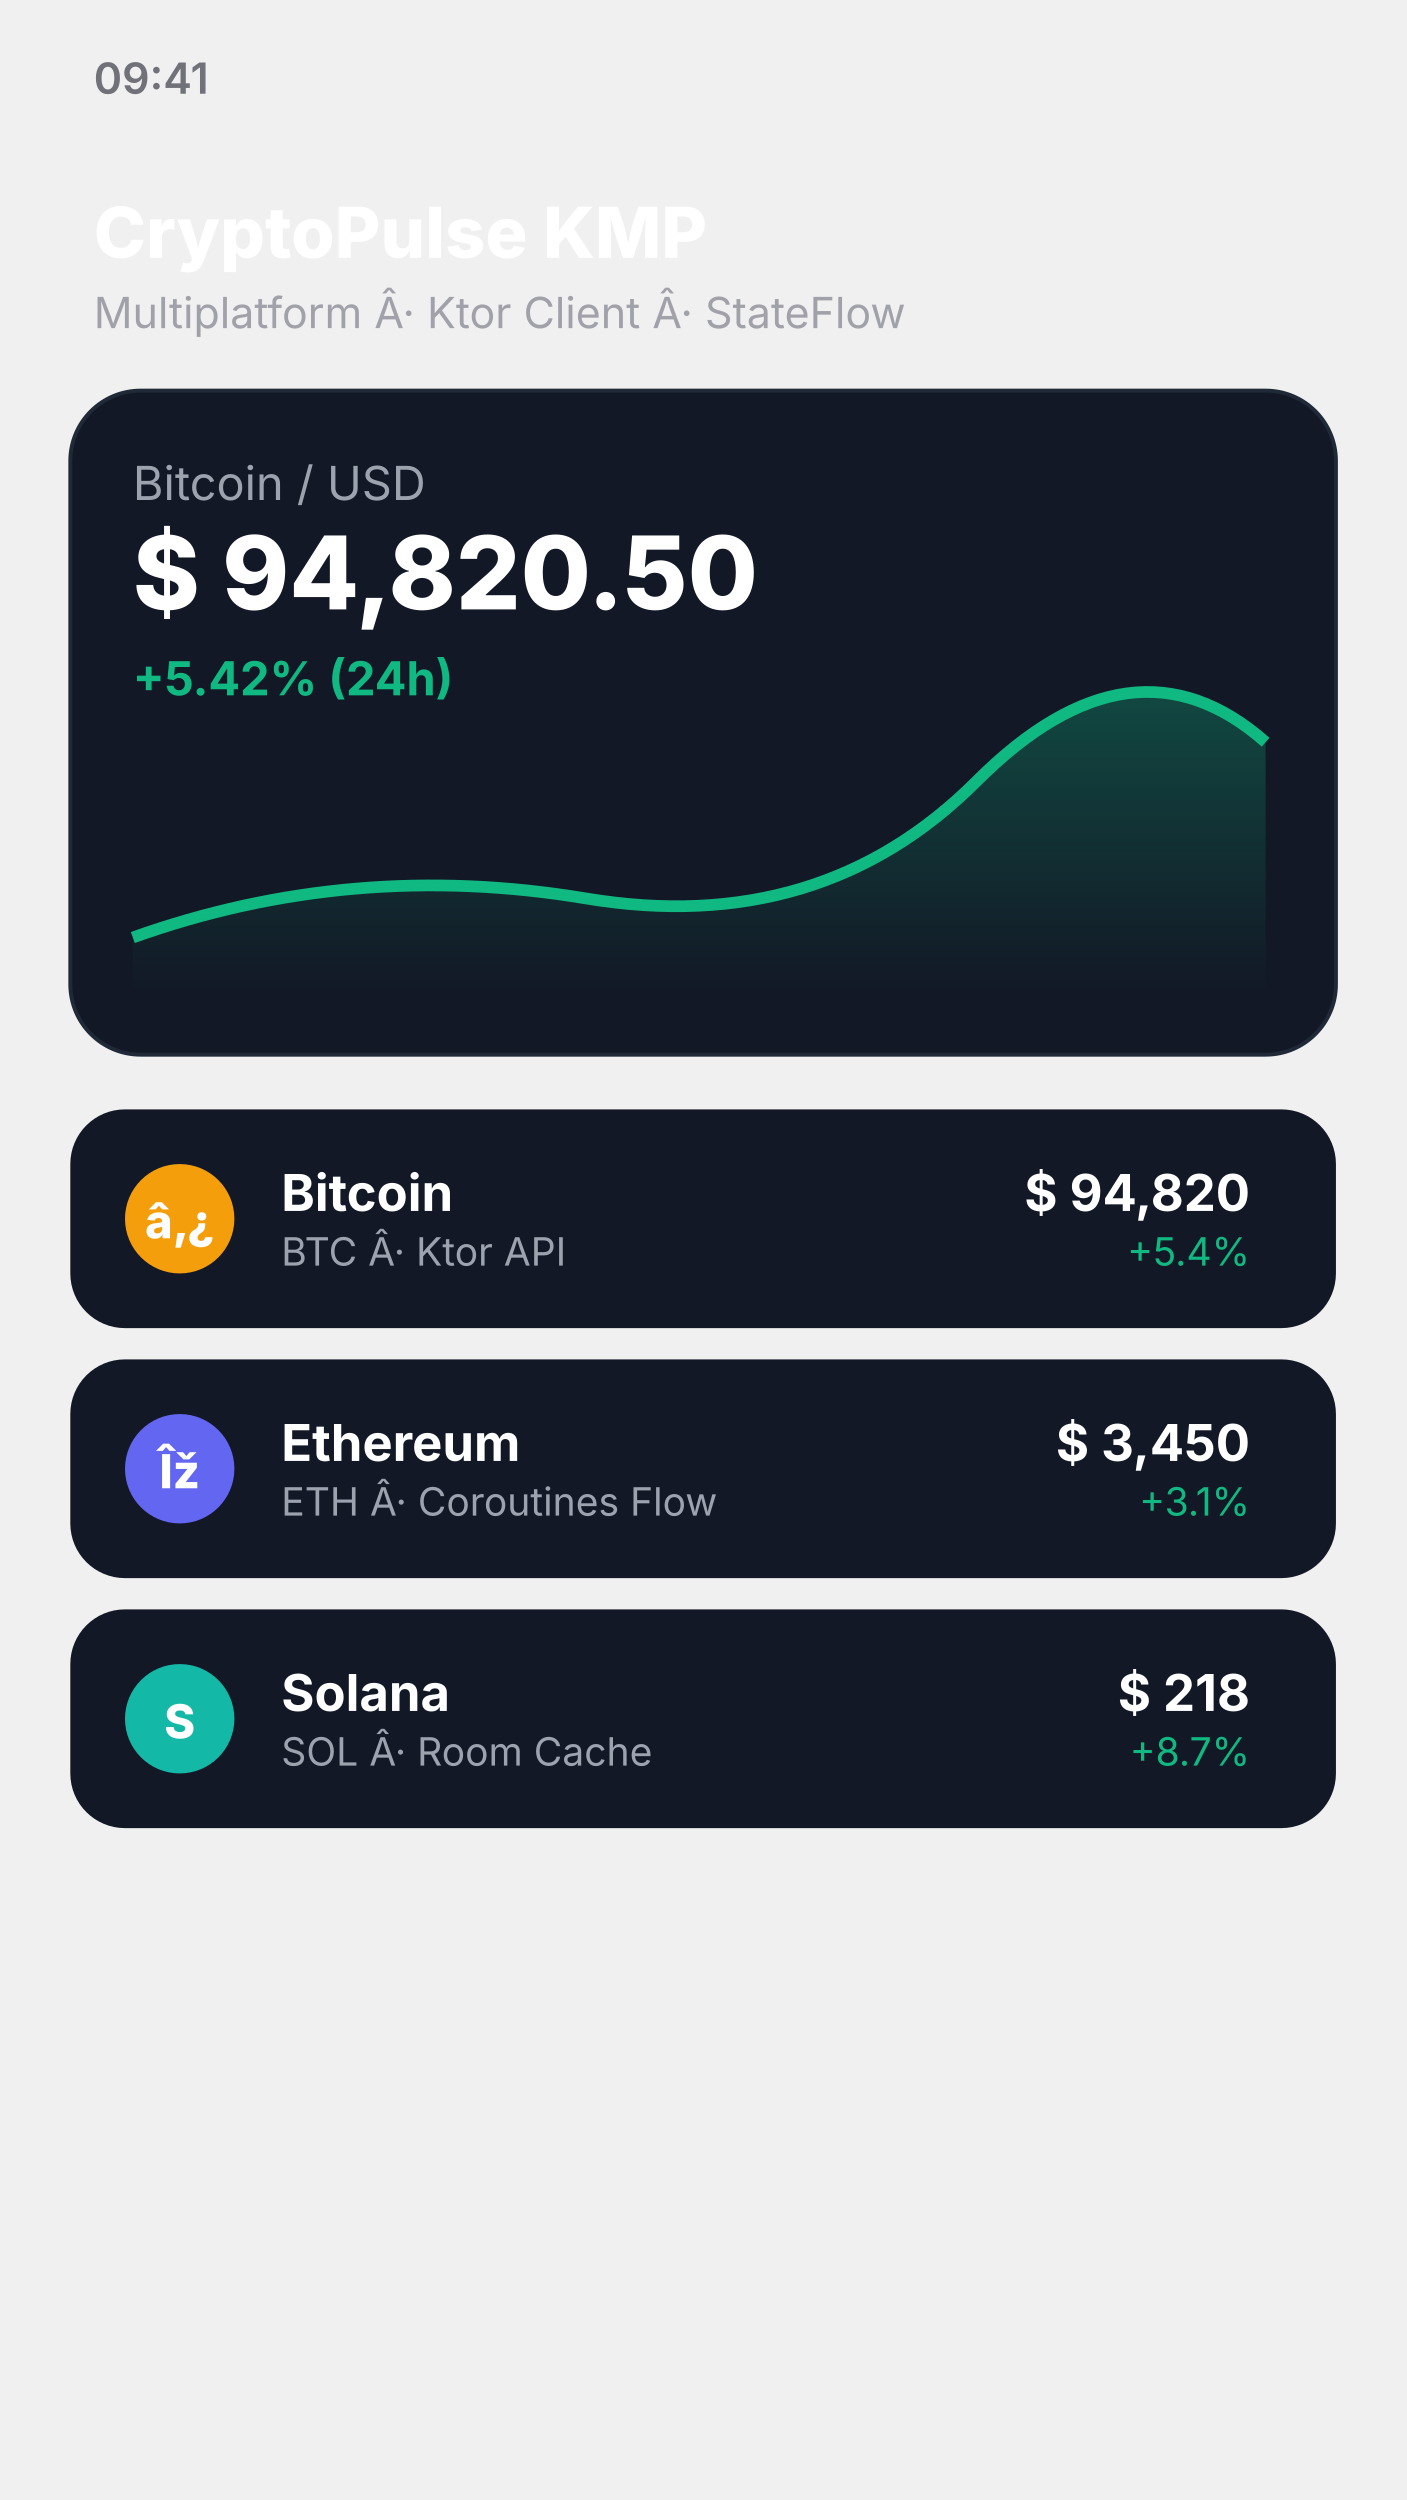
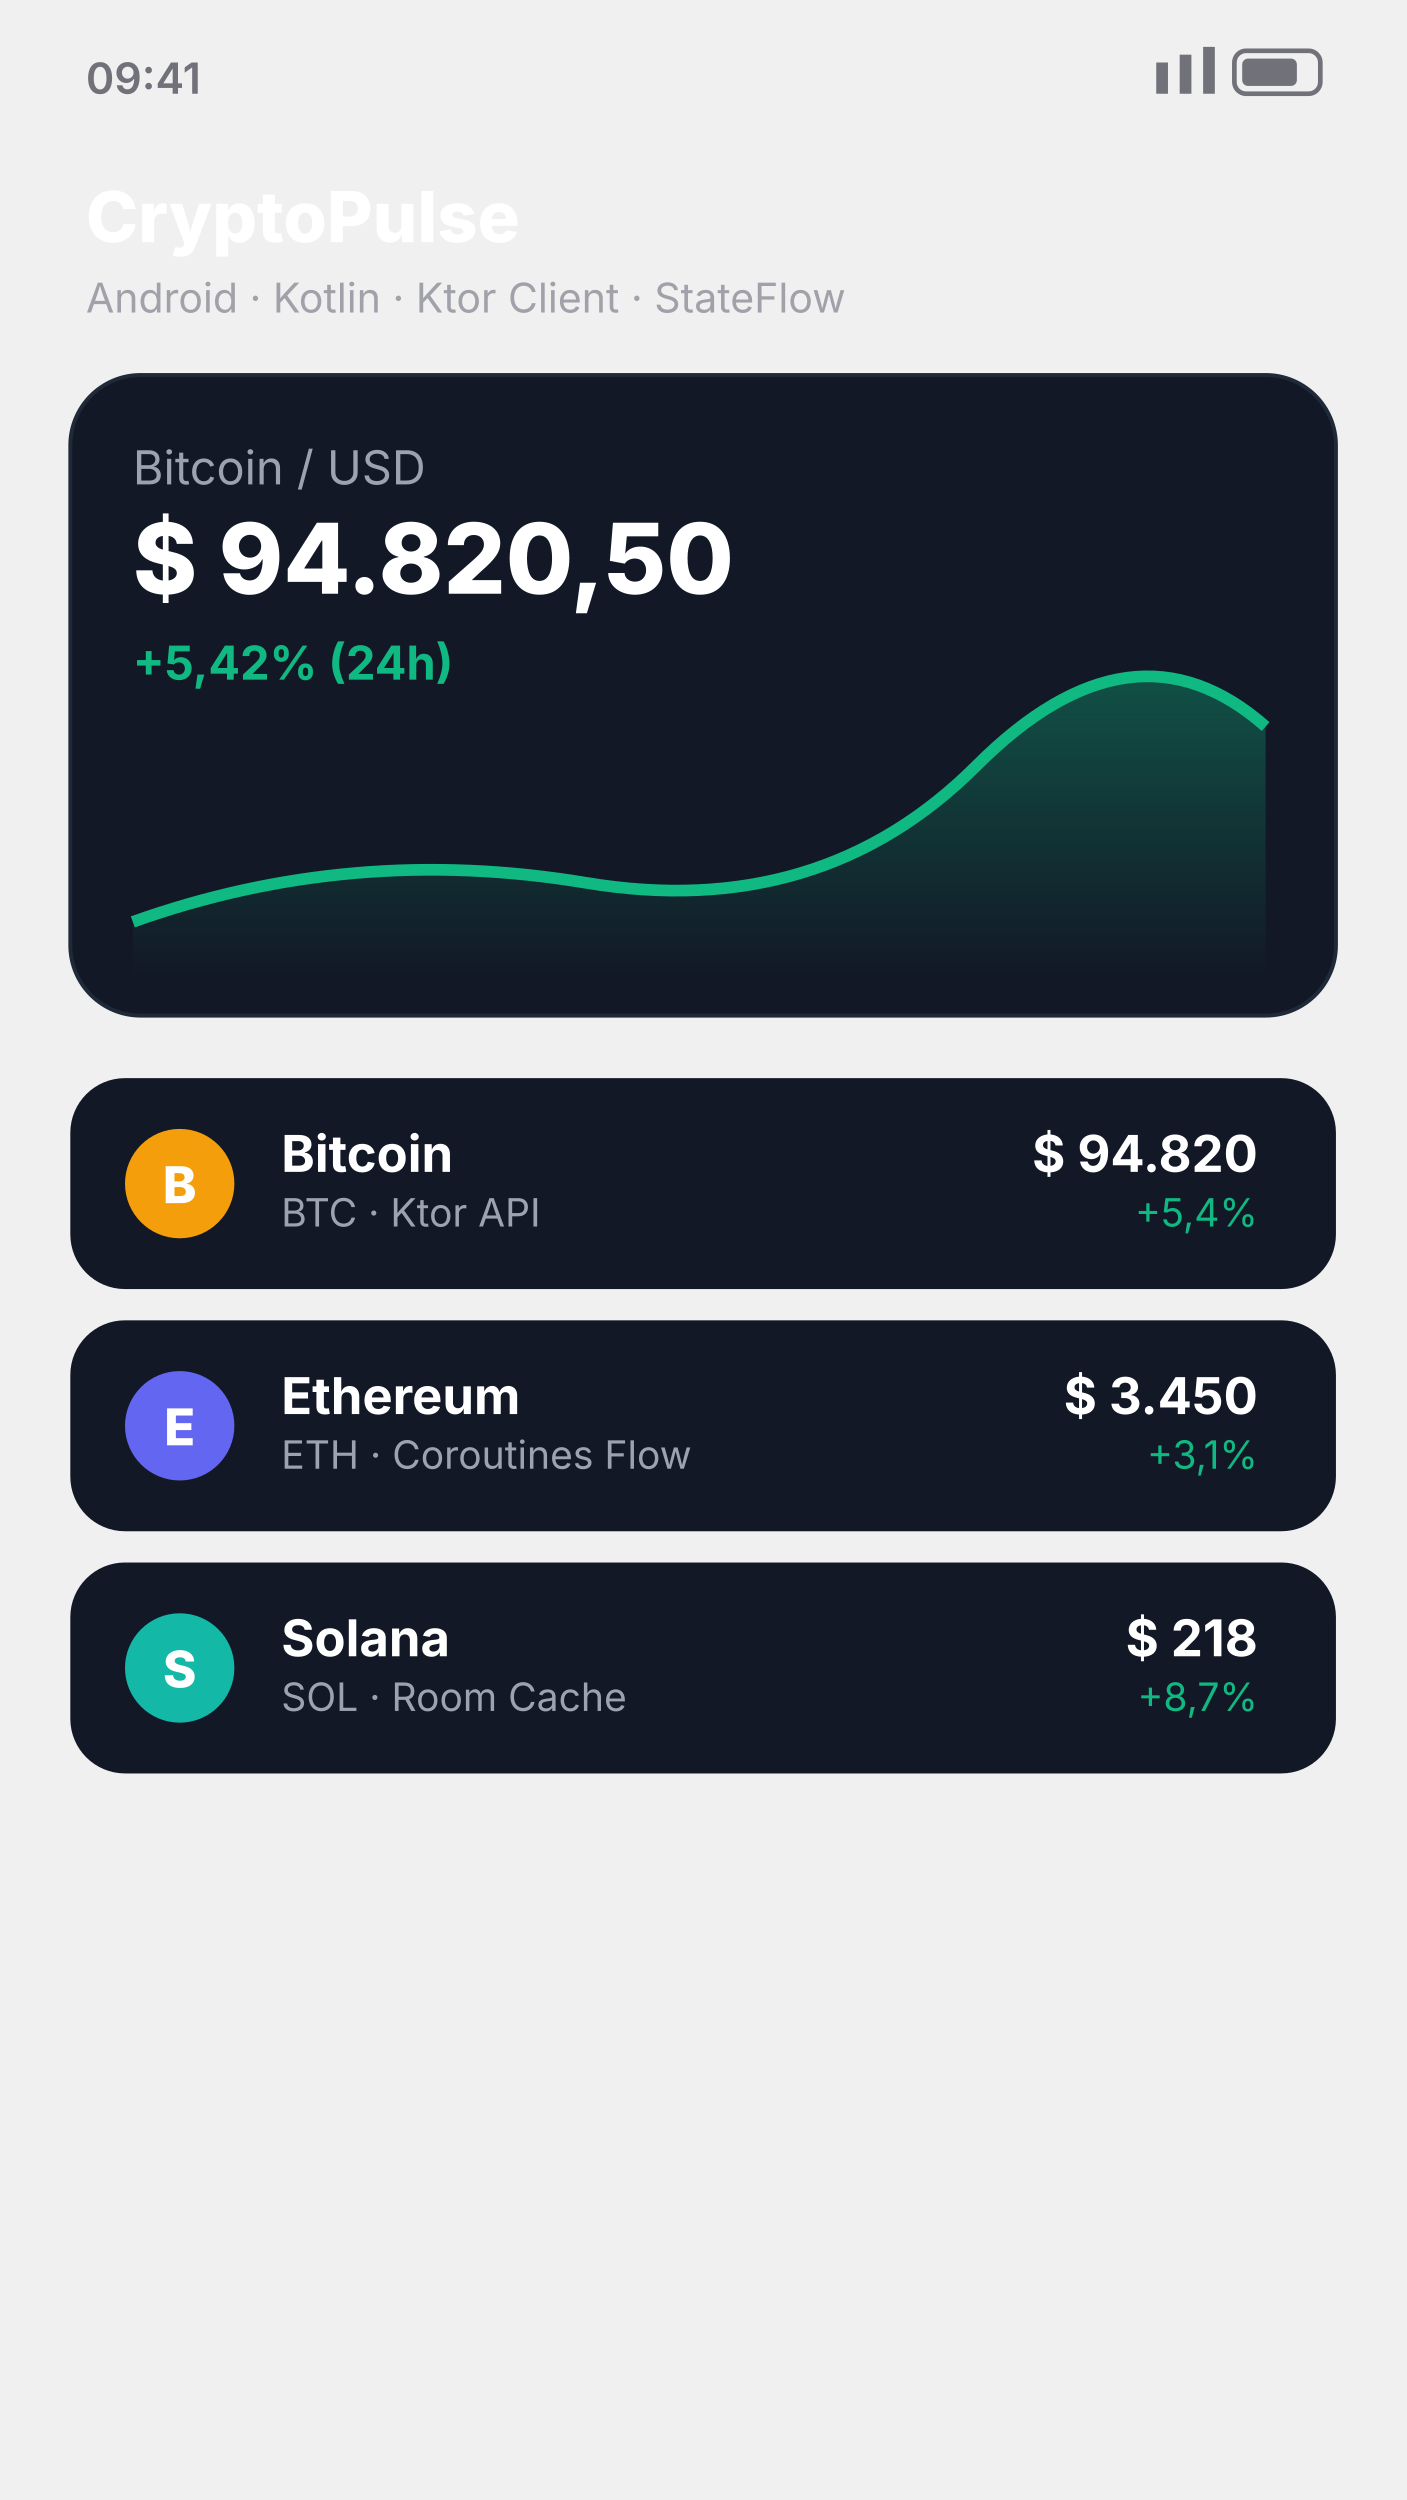
- <svg xmlns="http://www.w3.org/2000/svg" viewBox="0 0 360 640" width="100%" height="100%" style="background:#0a0e17; border-radius:24px; font-family:system-ui, -apple-system, sans-serif;">
+ <svg xmlns="http://www.w3.org/2000/svg" viewBox="0 0 360 640" width="100%" height="100%" style="background:#0a0e17;border-radius:22px;font-family:system-ui,-apple-system,'Segoe UI',sans-serif;">
  <defs>
-     <linearGradient id="grad-crypto" x1="0%" y1="0%" x2="0%" y2="100%">
-       <stop offset="0%" stop-color="#10b981" stop-opacity="0.3" />
+     <linearGradient id="cp-fill" x1="0%" y1="0%" x2="0%" y2="100%">
+       <stop offset="0%" stop-color="#10b981" stop-opacity="0.35" />
      <stop offset="100%" stop-color="#10b981" stop-opacity="0" />
    </linearGradient>
  </defs>
-   <text x="24" y="24" fill="#71717a" font-size="11" font-weight="600">09:41</text>
-   <text x="24" y="66" fill="#ffffff" font-size="18" font-weight="800">CryptoPulse KMP</text>
-   <text x="24" y="84" fill="#a1a1aa" font-size="11">Multiplatform Â· Ktor Client Â· StateFlow</text>
-   <rect x="18" y="100" width="324" height="170" rx="18" fill="#121826" stroke="#1f2937" stroke-width="1" />
-   <text x="34" y="128" fill="#9ca3af" font-size="12">Bitcoin / USD</text>
-   <text x="34" y="156" fill="#ffffff" font-size="26" font-weight="800">$ 94,820.50</text>
-   <text x="34" y="178" fill="#10b981" font-size="12" font-weight="700">+5.42% (24h)</text>
-   <path d="M 34 240 Q 90 220, 150 230 T 250 200 T 324 190" fill="none" stroke="#10b981" stroke-width="3" />
-   <path d="M 34 240 Q 90 220, 150 230 T 250 200 T 324 190 V 254 H 34 Z" fill="url(#grad-crypto)" />
-   <rect x="18" y="284" width="324" height="56" rx="14" fill="#121826" />
-   <circle cx="46" cy="312" r="14" fill="#f59e0b" />
-   <text x="46" y="317" fill="#ffffff" font-size="12" font-weight="800" text-anchor="middle">â‚¿</text>
-   <text x="72" y="310" fill="#ffffff" font-size="13" font-weight="700">Bitcoin</text>
-   <text x="72" y="324" fill="#9ca3af" font-size="10">BTC Â· Ktor API</text>
-   <text x="320" y="310" fill="#ffffff" font-size="13" font-weight="700" text-anchor="end">$ 94,820</text>
-   <text x="320" y="324" fill="#10b981" font-size="10" text-anchor="end">+5.4%</text>
-   <rect x="18" y="348" width="324" height="56" rx="14" fill="#121826" />
-   <circle cx="46" cy="376" r="14" fill="#6366f1" />
-   <text x="46" y="381" fill="#ffffff" font-size="12" font-weight="800" text-anchor="middle">Îž</text>
-   <text x="72" y="374" fill="#ffffff" font-size="13" font-weight="700">Ethereum</text>
-   <text x="72" y="388" fill="#9ca3af" font-size="10">ETH Â· Coroutines Flow</text>
-   <text x="320" y="374" fill="#ffffff" font-size="13" font-weight="700" text-anchor="end">$ 3,450</text>
-   <text x="320" y="388" fill="#10b981" font-size="10" text-anchor="end">+3.1%</text>
-   <rect x="18" y="412" width="324" height="56" rx="14" fill="#121826" />
-   <circle cx="46" cy="440" r="14" fill="#14b8a6" />
-   <text x="46" y="445" fill="#ffffff" font-size="12" font-weight="800" text-anchor="middle">S</text>
-   <text x="72" y="438" fill="#ffffff" font-size="13" font-weight="700">Solana</text>
-   <text x="72" y="452" fill="#9ca3af" font-size="10">SOL Â· Room Cache</text>
-   <text x="320" y="438" fill="#ffffff" font-size="13" font-weight="700" text-anchor="end">$ 218</text>
-   <text x="320" y="452" fill="#10b981" font-size="10" text-anchor="end">+8.7%</text>
+   <text x="22" y="24" fill="#71717a" font-size="11" font-weight="600">09:41</text>
+   <path d="M296 16h3v8h-3zM302 14h3v10h-3zM308 12h3v12h-3z" fill="#71717a" />
+   <rect x="316" y="13" width="22" height="11" rx="3" fill="none" stroke="#71717a" stroke-width="1.2" />
+   <rect x="318" y="15" width="14" height="7" rx="1.5" fill="#71717a" />
+   <text x="22" y="62" fill="#ffffff" font-size="18" font-weight="800">CryptoPulse</text>
+   <text x="22" y="80" fill="#a1a1aa" font-size="10.5">Android · Kotlin · Ktor Client · StateFlow</text>
+   <rect x="18" y="96" width="324" height="164" rx="18" fill="#121826" stroke="#1f2937" stroke-width="1" />
+   <text x="34" y="124" fill="#9ca3af" font-size="12">Bitcoin / USD</text>
+   <text x="34" y="152" fill="#ffffff" font-size="25" font-weight="800">$ 94.820,50</text>
+   <text x="34" y="174" fill="#10b981" font-size="12" font-weight="700">+5,42% (24h)</text>
+   <path d="M34 236 Q90 216 150 226 T250 196 T324 186" fill="none" stroke="#10b981" stroke-width="3" />
+   <path d="M34 236 Q90 216 150 226 T250 196 T324 186 L324 250 L34 250 Z" fill="url(#cp-fill)" />
+   <rect x="18" y="276" width="324" height="54" rx="14" fill="#121826" />
+   <circle cx="46" cy="303" r="14" fill="#f59e0b" />
+   <text x="46" y="308" fill="#ffffff" font-size="13" font-weight="800" text-anchor="middle">B</text>
+   <text x="72" y="300" fill="#ffffff" font-size="13" font-weight="700">Bitcoin</text>
+   <text x="72" y="314" fill="#9ca3af" font-size="10">BTC · Ktor API</text>
+   <text x="322" y="300" fill="#ffffff" font-size="13" font-weight="700" text-anchor="end">$ 94.820</text>
+   <text x="322" y="314" fill="#10b981" font-size="10" text-anchor="end">+5,4%</text>
+   <rect x="18" y="338" width="324" height="54" rx="14" fill="#121826" />
+   <circle cx="46" cy="365" r="14" fill="#6366f1" />
+   <text x="46" y="370" fill="#ffffff" font-size="13" font-weight="800" text-anchor="middle">E</text>
+   <text x="72" y="362" fill="#ffffff" font-size="13" font-weight="700">Ethereum</text>
+   <text x="72" y="376" fill="#9ca3af" font-size="10">ETH · Coroutines Flow</text>
+   <text x="322" y="362" fill="#ffffff" font-size="13" font-weight="700" text-anchor="end">$ 3.450</text>
+   <text x="322" y="376" fill="#10b981" font-size="10" text-anchor="end">+3,1%</text>
+   <rect x="18" y="400" width="324" height="54" rx="14" fill="#121826" />
+   <circle cx="46" cy="427" r="14" fill="#14b8a6" />
+   <text x="46" y="432" fill="#ffffff" font-size="13" font-weight="800" text-anchor="middle">S</text>
+   <text x="72" y="424" fill="#ffffff" font-size="13" font-weight="700">Solana</text>
+   <text x="72" y="438" fill="#9ca3af" font-size="10">SOL · Room Cache</text>
+   <text x="322" y="424" fill="#ffffff" font-size="13" font-weight="700" text-anchor="end">$ 218</text>
+   <text x="322" y="438" fill="#10b981" font-size="10" text-anchor="end">+8,7%</text>
</svg>
